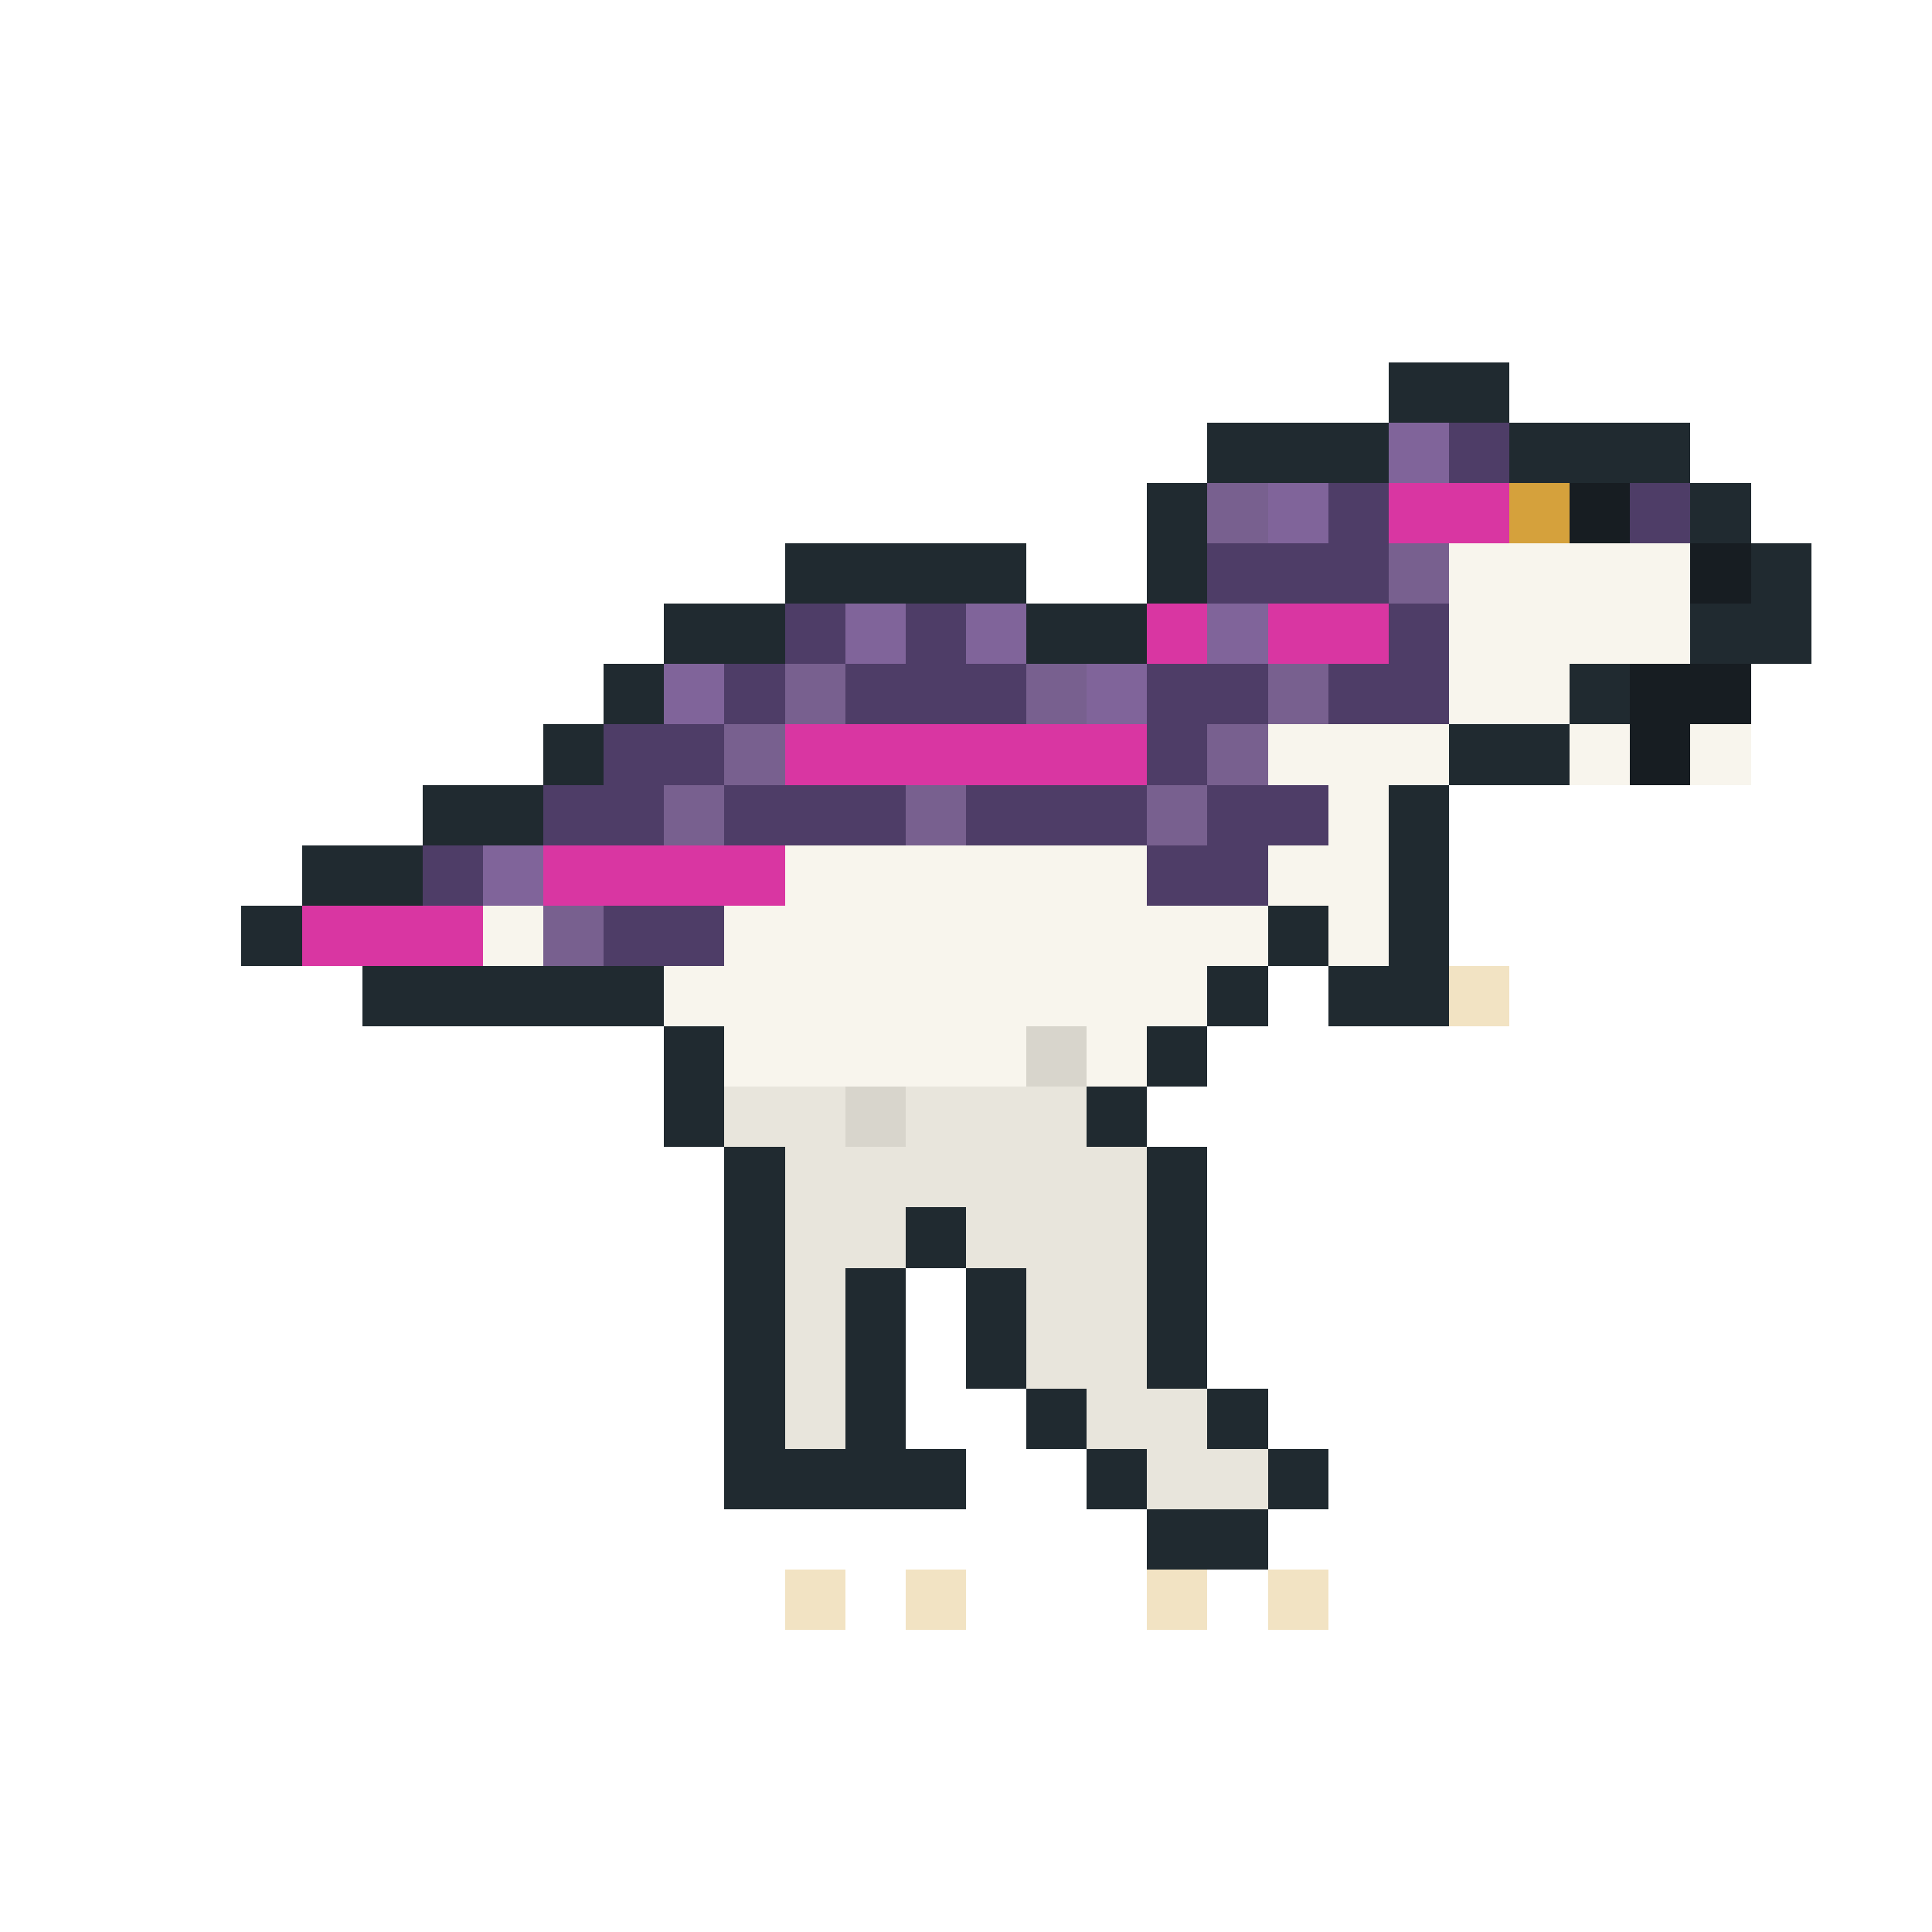
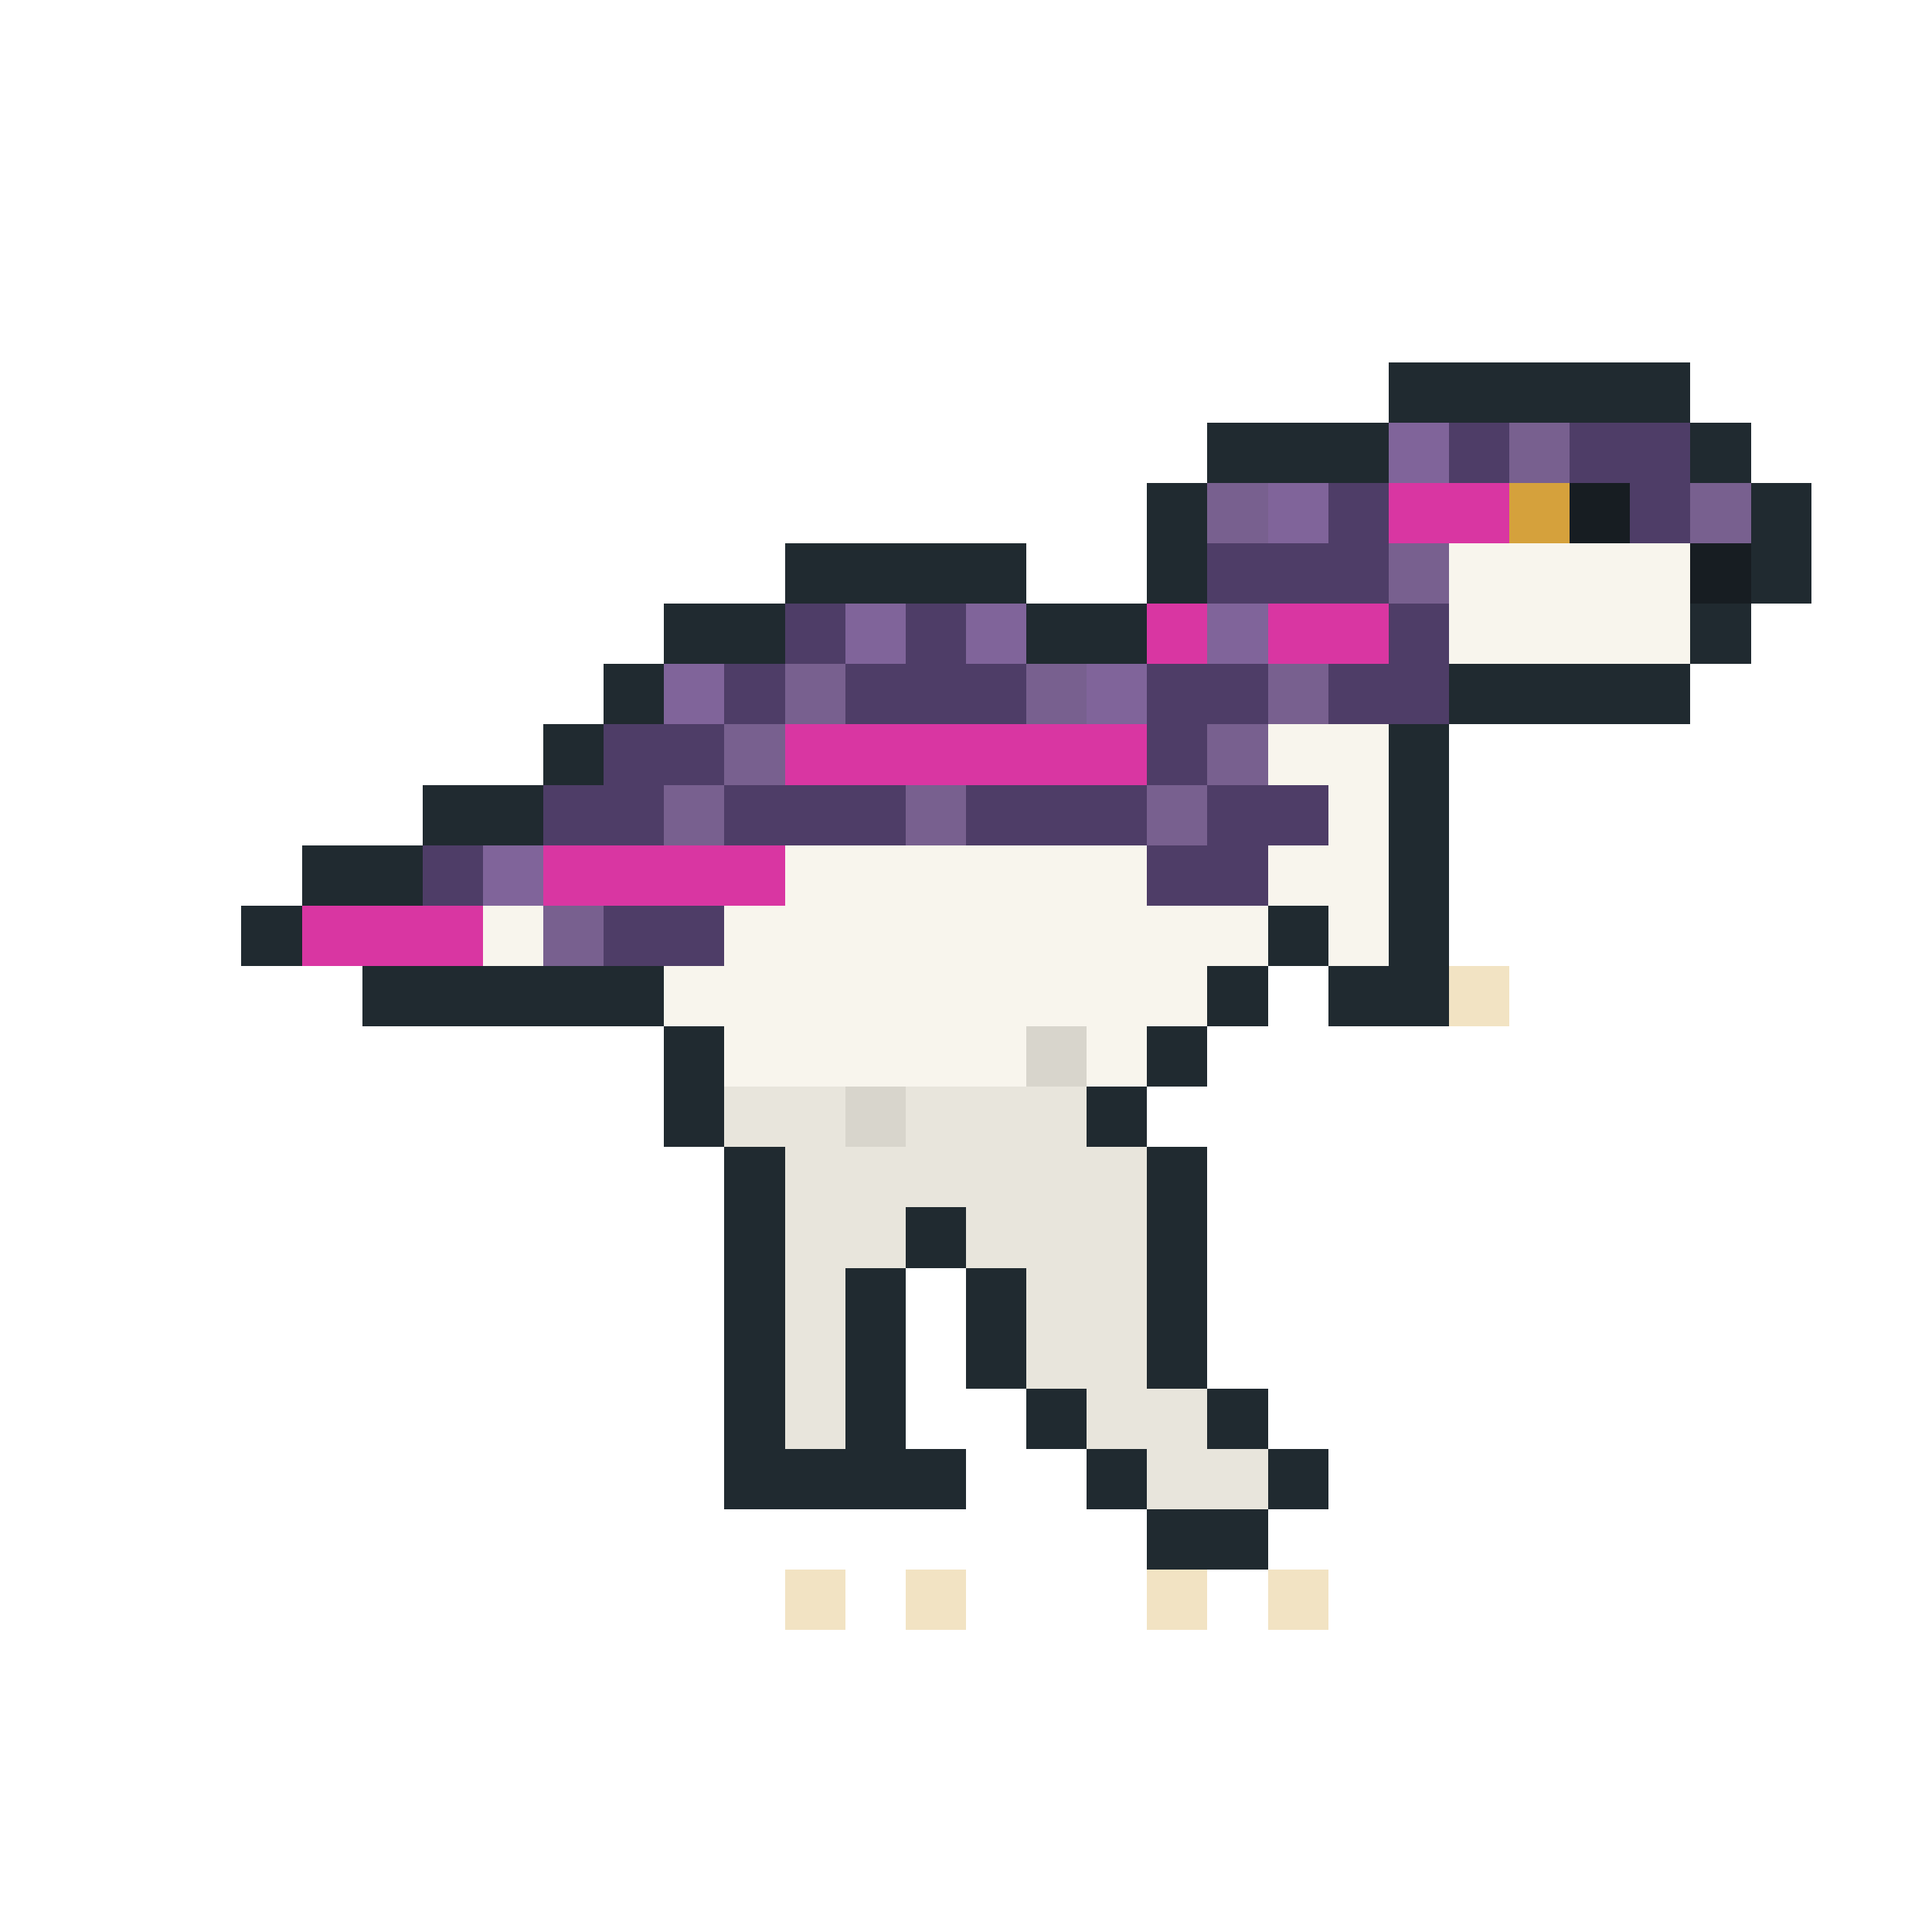
- <svg xmlns="http://www.w3.org/2000/svg" viewBox="0 0 128 128" shape-rendering="crispEdges" role="img" aria-label="Rosa" data-character="Rosa" data-species="Velociraptor" data-age="juvenile" data-lineage="Violeta" data-hide="white" data-back="purple" data-dorsal-stripe="magenta" data-eye="gold-ochre" data-origin="Jurassic World Dominion" data-render-style="pixel-art" data-pixel-grid="4px" data-pose="attack" data-motion-accent="attack">
+ <svg xmlns="http://www.w3.org/2000/svg" viewBox="0 0 128 128" shape-rendering="crispEdges" role="img" aria-label="Rosa" data-character="Rosa" data-species="Velociraptor" data-age="juvenile" data-lineage="Violeta" data-hide="white" data-back="purple" data-dorsal-stripe="magenta" data-eye="gold-ochre" data-origin="Jurassic World Dominion" data-render-style="pixel-art" data-pixel-grid="4px" data-pose="idle">
  <rect x="92" y="24" width="4" height="4" fill="#202a30" />
  <rect x="96" y="24" width="4" height="4" fill="#202a30" />
+   <rect x="100" y="24" width="4" height="4" fill="#202a30" />
+   <rect x="104" y="24" width="4" height="4" fill="#202a30" />
+   <rect x="108" y="24" width="4" height="4" fill="#202a30" />
  <rect x="80" y="28" width="4" height="4" fill="#202a30" />
  <rect x="84" y="28" width="4" height="4" fill="#202a30" />
  <rect x="88" y="28" width="4" height="4" fill="#202a30" />
  <rect x="92" y="28" width="4" height="4" fill="#4e3d67" />
  <rect x="96" y="28" width="4" height="4" fill="#4e3d67" />
-   <rect x="100" y="28" width="4" height="4" fill="#202a30" />
-   <rect x="104" y="28" width="4" height="4" fill="#202a30" />
-   <rect x="108" y="28" width="4" height="4" fill="#202a30" />
+   <rect x="100" y="28" width="4" height="4" fill="#78608f" />
+   <rect x="104" y="28" width="4" height="4" fill="#4e3d67" />
+   <rect x="108" y="28" width="4" height="4" fill="#4e3d67" />
+   <rect x="112" y="28" width="4" height="4" fill="#202a30" />
  <rect x="76" y="32" width="4" height="4" fill="#202a30" />
  <rect x="80" y="32" width="4" height="4" fill="#78608f" />
  <rect x="84" y="32" width="4" height="4" fill="#4e3d67" />
  <rect x="88" y="32" width="4" height="4" fill="#4e3d67" />
  <rect x="92" y="32" width="4" height="4" fill="#d936a2" />
  <rect x="96" y="32" width="4" height="4" fill="#d936a2" />
  <rect x="100" y="32" width="4" height="4" fill="#d936a2" />
  <rect x="104" y="32" width="4" height="4" fill="#d936a2" />
  <rect x="108" y="32" width="4" height="4" fill="#4e3d67" />
-   <rect x="112" y="32" width="4" height="4" fill="#202a30" />
+   <rect x="112" y="32" width="4" height="4" fill="#78608f" />
+   <rect x="116" y="32" width="4" height="4" fill="#202a30" />
  <rect x="52" y="36" width="4" height="4" fill="#202a30" />
  <rect x="56" y="36" width="4" height="4" fill="#202a30" />
  <rect x="60" y="36" width="4" height="4" fill="#202a30" />
  <rect x="64" y="36" width="4" height="4" fill="#202a30" />
  <rect x="76" y="36" width="4" height="4" fill="#202a30" />
  <rect x="80" y="36" width="4" height="4" fill="#4e3d67" />
  <rect x="84" y="36" width="4" height="4" fill="#4e3d67" />
  <rect x="88" y="36" width="4" height="4" fill="#4e3d67" />
  <rect x="92" y="36" width="4" height="4" fill="#78608f" />
  <rect x="96" y="36" width="4" height="4" fill="#f8f5ed" />
  <rect x="100" y="36" width="4" height="4" fill="#f8f5ed" />
  <rect x="104" y="36" width="4" height="4" fill="#f8f5ed" />
  <rect x="108" y="36" width="4" height="4" fill="#f8f5ed" />
  <rect x="112" y="36" width="4" height="4" fill="#4e3d67" />
  <rect x="116" y="36" width="4" height="4" fill="#202a30" />
  <rect x="44" y="40" width="4" height="4" fill="#202a30" />
  <rect x="48" y="40" width="4" height="4" fill="#202a30" />
  <rect x="52" y="40" width="4" height="4" fill="#4e3d67" />
  <rect x="56" y="40" width="4" height="4" fill="#78608f" />
  <rect x="60" y="40" width="4" height="4" fill="#4e3d67" />
  <rect x="64" y="40" width="4" height="4" fill="#4e3d67" />
  <rect x="68" y="40" width="4" height="4" fill="#202a30" />
  <rect x="72" y="40" width="4" height="4" fill="#202a30" />
  <rect x="76" y="40" width="4" height="4" fill="#d936a2" />
  <rect x="80" y="40" width="4" height="4" fill="#d936a2" />
  <rect x="84" y="40" width="4" height="4" fill="#d936a2" />
  <rect x="88" y="40" width="4" height="4" fill="#d936a2" />
  <rect x="92" y="40" width="4" height="4" fill="#4e3d67" />
  <rect x="96" y="40" width="4" height="4" fill="#f8f5ed" />
  <rect x="100" y="40" width="4" height="4" fill="#f8f5ed" />
  <rect x="104" y="40" width="4" height="4" fill="#f8f5ed" />
  <rect x="108" y="40" width="4" height="4" fill="#f8f5ed" />
  <rect x="112" y="40" width="4" height="4" fill="#202a30" />
-   <rect x="116" y="40" width="4" height="4" fill="#202a30" />
  <rect x="40" y="44" width="4" height="4" fill="#202a30" />
  <rect x="44" y="44" width="4" height="4" fill="#4e3d67" />
  <rect x="48" y="44" width="4" height="4" fill="#4e3d67" />
  <rect x="52" y="44" width="4" height="4" fill="#78608f" />
  <rect x="56" y="44" width="4" height="4" fill="#4e3d67" />
  <rect x="60" y="44" width="4" height="4" fill="#4e3d67" />
  <rect x="64" y="44" width="4" height="4" fill="#4e3d67" />
  <rect x="68" y="44" width="4" height="4" fill="#78608f" />
  <rect x="72" y="44" width="4" height="4" fill="#4e3d67" />
  <rect x="76" y="44" width="4" height="4" fill="#4e3d67" />
  <rect x="80" y="44" width="4" height="4" fill="#4e3d67" />
  <rect x="84" y="44" width="4" height="4" fill="#78608f" />
  <rect x="88" y="44" width="4" height="4" fill="#4e3d67" />
  <rect x="92" y="44" width="4" height="4" fill="#4e3d67" />
-   <rect x="96" y="44" width="4" height="4" fill="#f8f5ed" />
-   <rect x="100" y="44" width="4" height="4" fill="#f8f5ed" />
+   <rect x="96" y="44" width="4" height="4" fill="#202a30" />
+   <rect x="100" y="44" width="4" height="4" fill="#202a30" />
  <rect x="104" y="44" width="4" height="4" fill="#202a30" />
  <rect x="108" y="44" width="4" height="4" fill="#202a30" />
  <rect x="36" y="48" width="4" height="4" fill="#202a30" />
  <rect x="40" y="48" width="4" height="4" fill="#4e3d67" />
  <rect x="44" y="48" width="4" height="4" fill="#4e3d67" />
  <rect x="48" y="48" width="4" height="4" fill="#78608f" />
  <rect x="52" y="48" width="4" height="4" fill="#d936a2" />
  <rect x="56" y="48" width="4" height="4" fill="#d936a2" />
  <rect x="60" y="48" width="4" height="4" fill="#d936a2" />
  <rect x="64" y="48" width="4" height="4" fill="#d936a2" />
  <rect x="68" y="48" width="4" height="4" fill="#d936a2" />
  <rect x="72" y="48" width="4" height="4" fill="#d936a2" />
  <rect x="76" y="48" width="4" height="4" fill="#4e3d67" />
  <rect x="80" y="48" width="4" height="4" fill="#78608f" />
  <rect x="84" y="48" width="4" height="4" fill="#f8f5ed" />
  <rect x="88" y="48" width="4" height="4" fill="#f8f5ed" />
-   <rect x="92" y="48" width="4" height="4" fill="#f8f5ed" />
-   <rect x="96" y="48" width="4" height="4" fill="#202a30" />
-   <rect x="100" y="48" width="4" height="4" fill="#202a30" />
+   <rect x="92" y="48" width="4" height="4" fill="#202a30" />
  <rect x="28" y="52" width="4" height="4" fill="#202a30" />
  <rect x="32" y="52" width="4" height="4" fill="#202a30" />
  <rect x="36" y="52" width="4" height="4" fill="#4e3d67" />
  <rect x="40" y="52" width="4" height="4" fill="#4e3d67" />
  <rect x="44" y="52" width="4" height="4" fill="#78608f" />
  <rect x="48" y="52" width="4" height="4" fill="#4e3d67" />
  <rect x="52" y="52" width="4" height="4" fill="#4e3d67" />
  <rect x="56" y="52" width="4" height="4" fill="#4e3d67" />
  <rect x="60" y="52" width="4" height="4" fill="#78608f" />
  <rect x="64" y="52" width="4" height="4" fill="#4e3d67" />
  <rect x="68" y="52" width="4" height="4" fill="#4e3d67" />
  <rect x="72" y="52" width="4" height="4" fill="#4e3d67" />
  <rect x="76" y="52" width="4" height="4" fill="#78608f" />
  <rect x="80" y="52" width="4" height="4" fill="#4e3d67" />
  <rect x="84" y="52" width="4" height="4" fill="#4e3d67" />
  <rect x="88" y="52" width="4" height="4" fill="#f8f5ed" />
  <rect x="92" y="52" width="4" height="4" fill="#202a30" />
  <rect x="20" y="56" width="4" height="4" fill="#202a30" />
  <rect x="24" y="56" width="4" height="4" fill="#202a30" />
  <rect x="28" y="56" width="4" height="4" fill="#4e3d67" />
  <rect x="32" y="56" width="4" height="4" fill="#d936a2" />
  <rect x="36" y="56" width="4" height="4" fill="#d936a2" />
  <rect x="40" y="56" width="4" height="4" fill="#d936a2" />
  <rect x="44" y="56" width="4" height="4" fill="#d936a2" />
  <rect x="48" y="56" width="4" height="4" fill="#d936a2" />
  <rect x="52" y="56" width="4" height="4" fill="#f8f5ed" />
  <rect x="56" y="56" width="4" height="4" fill="#f8f5ed" />
  <rect x="60" y="56" width="4" height="4" fill="#f8f5ed" />
  <rect x="64" y="56" width="4" height="4" fill="#f8f5ed" />
  <rect x="68" y="56" width="4" height="4" fill="#f8f5ed" />
  <rect x="72" y="56" width="4" height="4" fill="#f8f5ed" />
  <rect x="76" y="56" width="4" height="4" fill="#4e3d67" />
  <rect x="80" y="56" width="4" height="4" fill="#4e3d67" />
  <rect x="84" y="56" width="4" height="4" fill="#f8f5ed" />
  <rect x="88" y="56" width="4" height="4" fill="#f8f5ed" />
  <rect x="92" y="56" width="4" height="4" fill="#202a30" />
  <rect x="16" y="60" width="4" height="4" fill="#202a30" />
  <rect x="20" y="60" width="4" height="4" fill="#d936a2" />
  <rect x="24" y="60" width="4" height="4" fill="#d936a2" />
  <rect x="28" y="60" width="4" height="4" fill="#d936a2" />
  <rect x="32" y="60" width="4" height="4" fill="#f8f5ed" />
  <rect x="36" y="60" width="4" height="4" fill="#78608f" />
  <rect x="40" y="60" width="4" height="4" fill="#4e3d67" />
  <rect x="44" y="60" width="4" height="4" fill="#4e3d67" />
  <rect x="48" y="60" width="4" height="4" fill="#f8f5ed" />
  <rect x="52" y="60" width="4" height="4" fill="#f8f5ed" />
  <rect x="56" y="60" width="4" height="4" fill="#f8f5ed" />
  <rect x="60" y="60" width="4" height="4" fill="#f8f5ed" />
  <rect x="64" y="60" width="4" height="4" fill="#f8f5ed" />
  <rect x="68" y="60" width="4" height="4" fill="#f8f5ed" />
  <rect x="72" y="60" width="4" height="4" fill="#f8f5ed" />
  <rect x="76" y="60" width="4" height="4" fill="#f8f5ed" />
  <rect x="80" y="60" width="4" height="4" fill="#f8f5ed" />
  <rect x="84" y="60" width="4" height="4" fill="#202a30" />
  <rect x="88" y="60" width="4" height="4" fill="#f8f5ed" />
  <rect x="92" y="60" width="4" height="4" fill="#202a30" />
  <rect x="24" y="64" width="4" height="4" fill="#202a30" />
  <rect x="28" y="64" width="4" height="4" fill="#202a30" />
  <rect x="32" y="64" width="4" height="4" fill="#202a30" />
  <rect x="36" y="64" width="4" height="4" fill="#202a30" />
  <rect x="40" y="64" width="4" height="4" fill="#202a30" />
  <rect x="44" y="64" width="4" height="4" fill="#f8f5ed" />
  <rect x="48" y="64" width="4" height="4" fill="#f8f5ed" />
  <rect x="52" y="64" width="4" height="4" fill="#f8f5ed" />
  <rect x="56" y="64" width="4" height="4" fill="#f8f5ed" />
  <rect x="60" y="64" width="4" height="4" fill="#f8f5ed" />
  <rect x="64" y="64" width="4" height="4" fill="#f8f5ed" />
  <rect x="68" y="64" width="4" height="4" fill="#f8f5ed" />
  <rect x="72" y="64" width="4" height="4" fill="#f8f5ed" />
  <rect x="76" y="64" width="4" height="4" fill="#f8f5ed" />
  <rect x="80" y="64" width="4" height="4" fill="#202a30" />
  <rect x="88" y="64" width="4" height="4" fill="#202a30" />
  <rect x="92" y="64" width="4" height="4" fill="#202a30" />
  <rect x="44" y="68" width="4" height="4" fill="#202a30" />
  <rect x="48" y="68" width="4" height="4" fill="#f8f5ed" />
  <rect x="52" y="68" width="4" height="4" fill="#f8f5ed" />
  <rect x="56" y="68" width="4" height="4" fill="#f8f5ed" />
  <rect x="60" y="68" width="4" height="4" fill="#f8f5ed" />
  <rect x="64" y="68" width="4" height="4" fill="#f8f5ed" />
  <rect x="68" y="68" width="4" height="4" fill="#d8d5cc" />
  <rect x="72" y="68" width="4" height="4" fill="#f8f5ed" />
  <rect x="76" y="68" width="4" height="4" fill="#202a30" />
  <rect x="44" y="72" width="4" height="4" fill="#202a30" />
  <rect x="48" y="72" width="4" height="4" fill="#e8e5dc" />
  <rect x="52" y="72" width="4" height="4" fill="#e8e5dc" />
  <rect x="56" y="72" width="4" height="4" fill="#d8d5cc" />
  <rect x="60" y="72" width="4" height="4" fill="#e8e5dc" />
  <rect x="64" y="72" width="4" height="4" fill="#e8e5dc" />
  <rect x="68" y="72" width="4" height="4" fill="#e8e5dc" />
  <rect x="72" y="72" width="4" height="4" fill="#202a30" />
  <rect x="48" y="76" width="4" height="4" fill="#202a30" />
  <rect x="52" y="76" width="4" height="4" fill="#e8e5dc" />
  <rect x="56" y="76" width="4" height="4" fill="#e8e5dc" />
  <rect x="60" y="76" width="4" height="4" fill="#e8e5dc" />
  <rect x="64" y="76" width="4" height="4" fill="#e8e5dc" />
  <rect x="68" y="76" width="4" height="4" fill="#e8e5dc" />
  <rect x="72" y="76" width="4" height="4" fill="#e8e5dc" />
  <rect x="76" y="76" width="4" height="4" fill="#202a30" />
  <rect x="48" y="80" width="4" height="4" fill="#202a30" />
  <rect x="52" y="80" width="4" height="4" fill="#e8e5dc" />
  <rect x="56" y="80" width="4" height="4" fill="#e8e5dc" />
  <rect x="60" y="80" width="4" height="4" fill="#202a30" />
  <rect x="64" y="80" width="4" height="4" fill="#e8e5dc" />
  <rect x="68" y="80" width="4" height="4" fill="#e8e5dc" />
  <rect x="72" y="80" width="4" height="4" fill="#e8e5dc" />
  <rect x="76" y="80" width="4" height="4" fill="#202a30" />
  <rect x="48" y="84" width="4" height="4" fill="#202a30" />
  <rect x="52" y="84" width="4" height="4" fill="#e8e5dc" />
  <rect x="56" y="84" width="4" height="4" fill="#202a30" />
  <rect x="64" y="84" width="4" height="4" fill="#202a30" />
  <rect x="68" y="84" width="4" height="4" fill="#e8e5dc" />
  <rect x="72" y="84" width="4" height="4" fill="#e8e5dc" />
  <rect x="76" y="84" width="4" height="4" fill="#202a30" />
  <rect x="48" y="88" width="4" height="4" fill="#202a30" />
  <rect x="52" y="88" width="4" height="4" fill="#e8e5dc" />
  <rect x="56" y="88" width="4" height="4" fill="#202a30" />
  <rect x="64" y="88" width="4" height="4" fill="#202a30" />
  <rect x="68" y="88" width="4" height="4" fill="#e8e5dc" />
  <rect x="72" y="88" width="4" height="4" fill="#e8e5dc" />
  <rect x="76" y="88" width="4" height="4" fill="#202a30" />
  <rect x="48" y="92" width="4" height="4" fill="#202a30" />
  <rect x="52" y="92" width="4" height="4" fill="#e8e5dc" />
  <rect x="56" y="92" width="4" height="4" fill="#202a30" />
  <rect x="68" y="92" width="4" height="4" fill="#202a30" />
  <rect x="72" y="92" width="4" height="4" fill="#e8e5dc" />
  <rect x="76" y="92" width="4" height="4" fill="#e8e5dc" />
  <rect x="80" y="92" width="4" height="4" fill="#202a30" />
  <rect x="48" y="96" width="4" height="4" fill="#202a30" />
  <rect x="52" y="96" width="4" height="4" fill="#202a30" />
  <rect x="56" y="96" width="4" height="4" fill="#202a30" />
  <rect x="60" y="96" width="4" height="4" fill="#202a30" />
  <rect x="72" y="96" width="4" height="4" fill="#202a30" />
  <rect x="76" y="96" width="4" height="4" fill="#e8e5dc" />
  <rect x="80" y="96" width="4" height="4" fill="#e8e5dc" />
  <rect x="84" y="96" width="4" height="4" fill="#202a30" />
  <rect x="76" y="100" width="4" height="4" fill="#202a30" />
  <rect x="80" y="100" width="4" height="4" fill="#202a30" />
  <rect x="32" y="56" width="4" height="4" fill="#80649a" />
  <rect x="44" y="44" width="4" height="4" fill="#80649a" />
  <rect x="56" y="40" width="4" height="4" fill="#80649a" />
  <rect x="64" y="40" width="4" height="4" fill="#80649a" />
  <rect x="72" y="44" width="4" height="4" fill="#80649a" />
  <rect x="80" y="40" width="4" height="4" fill="#80649a" />
  <rect x="84" y="32" width="4" height="4" fill="#80649a" />
  <rect x="92" y="28" width="4" height="4" fill="#80649a" />
  <rect x="100" y="32" width="4" height="4" fill="#d5a13c" />
  <rect x="104" y="32" width="4" height="4" fill="#d5a13c" />
  <rect x="104" y="32" width="4" height="4" fill="#171d22" />
  <rect x="112" y="36" width="4" height="4" fill="#171d22" />
  <rect x="52" y="104" width="4" height="4" fill="#f2e3c3" />
  <rect x="60" y="104" width="4" height="4" fill="#f2e3c3" />
  <rect x="76" y="104" width="4" height="4" fill="#f2e3c3" />
  <rect x="84" y="104" width="4" height="4" fill="#f2e3c3" />
  <rect x="96" y="64" width="4" height="4" fill="#f2e3c3" />
-   <rect x="108" y="44" width="4" height="4" fill="#171d22" />
-   <rect x="112" y="44" width="4" height="4" fill="#171d22" />
-   <rect x="108" y="48" width="4" height="4" fill="#171d22" />
-   <rect x="104" y="48" width="4" height="4" fill="#f8f5ed" />
-   <rect x="112" y="48" width="4" height="4" fill="#f8f5ed" />
</svg>
